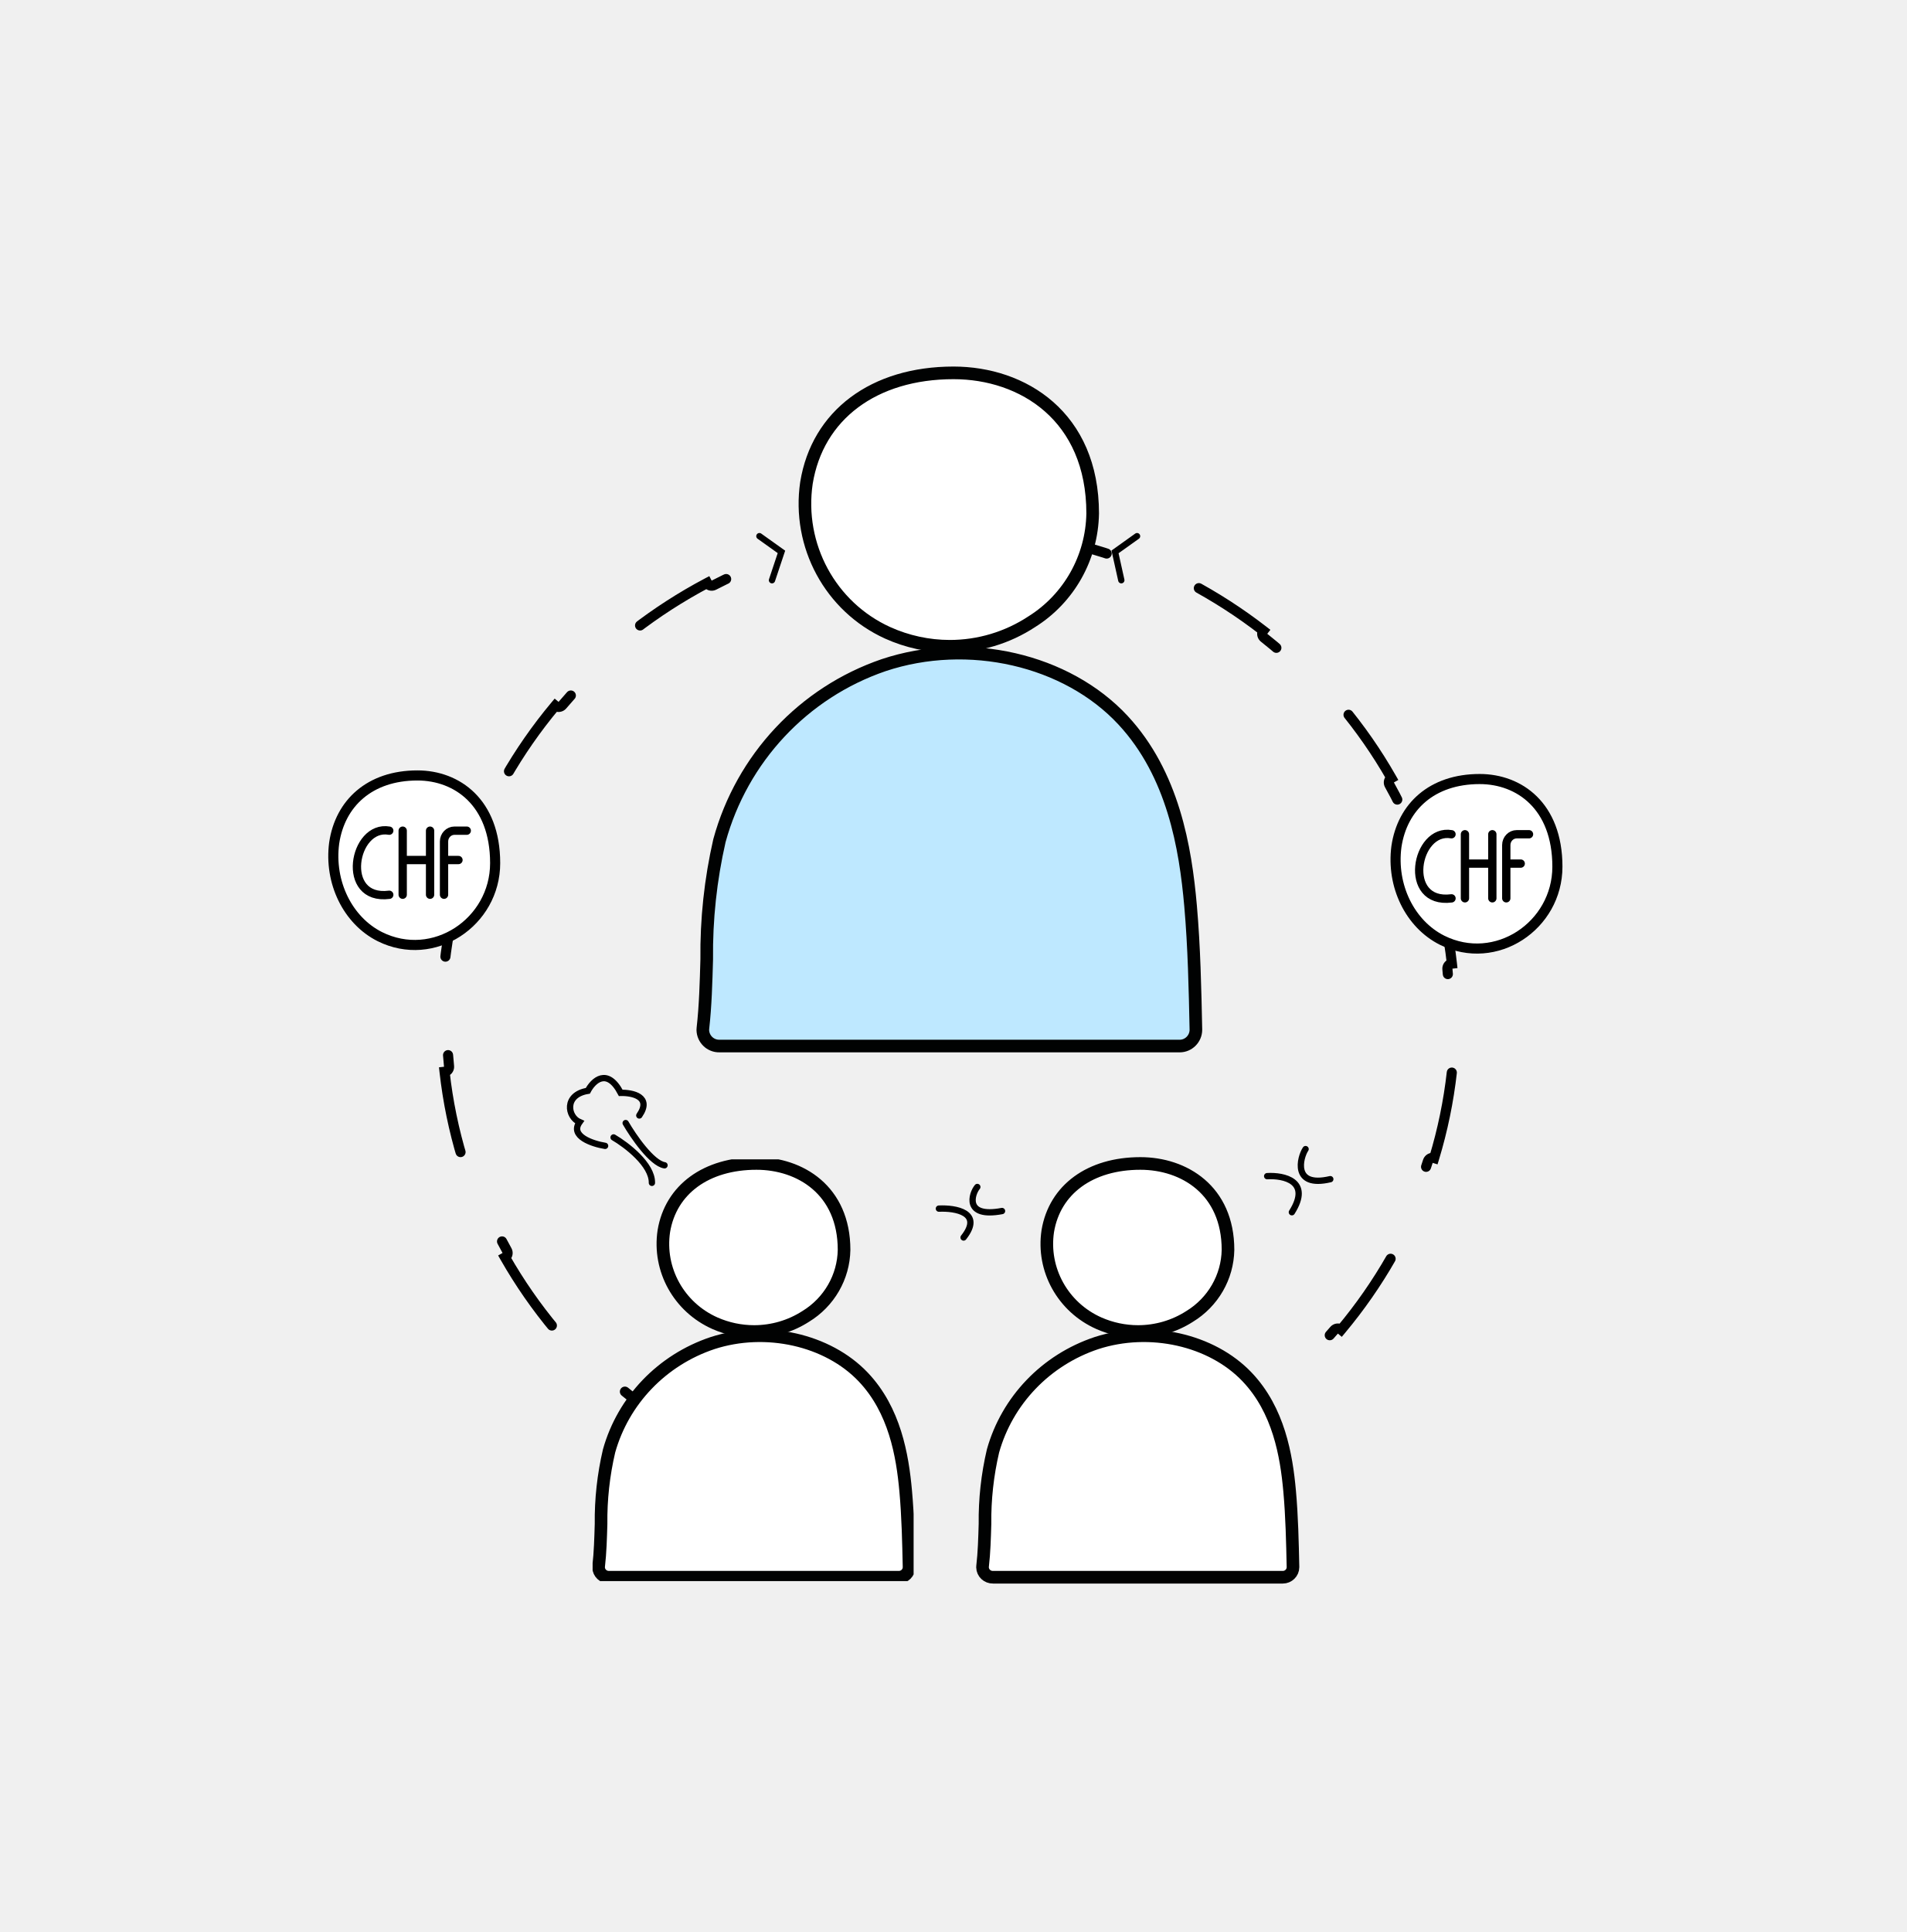
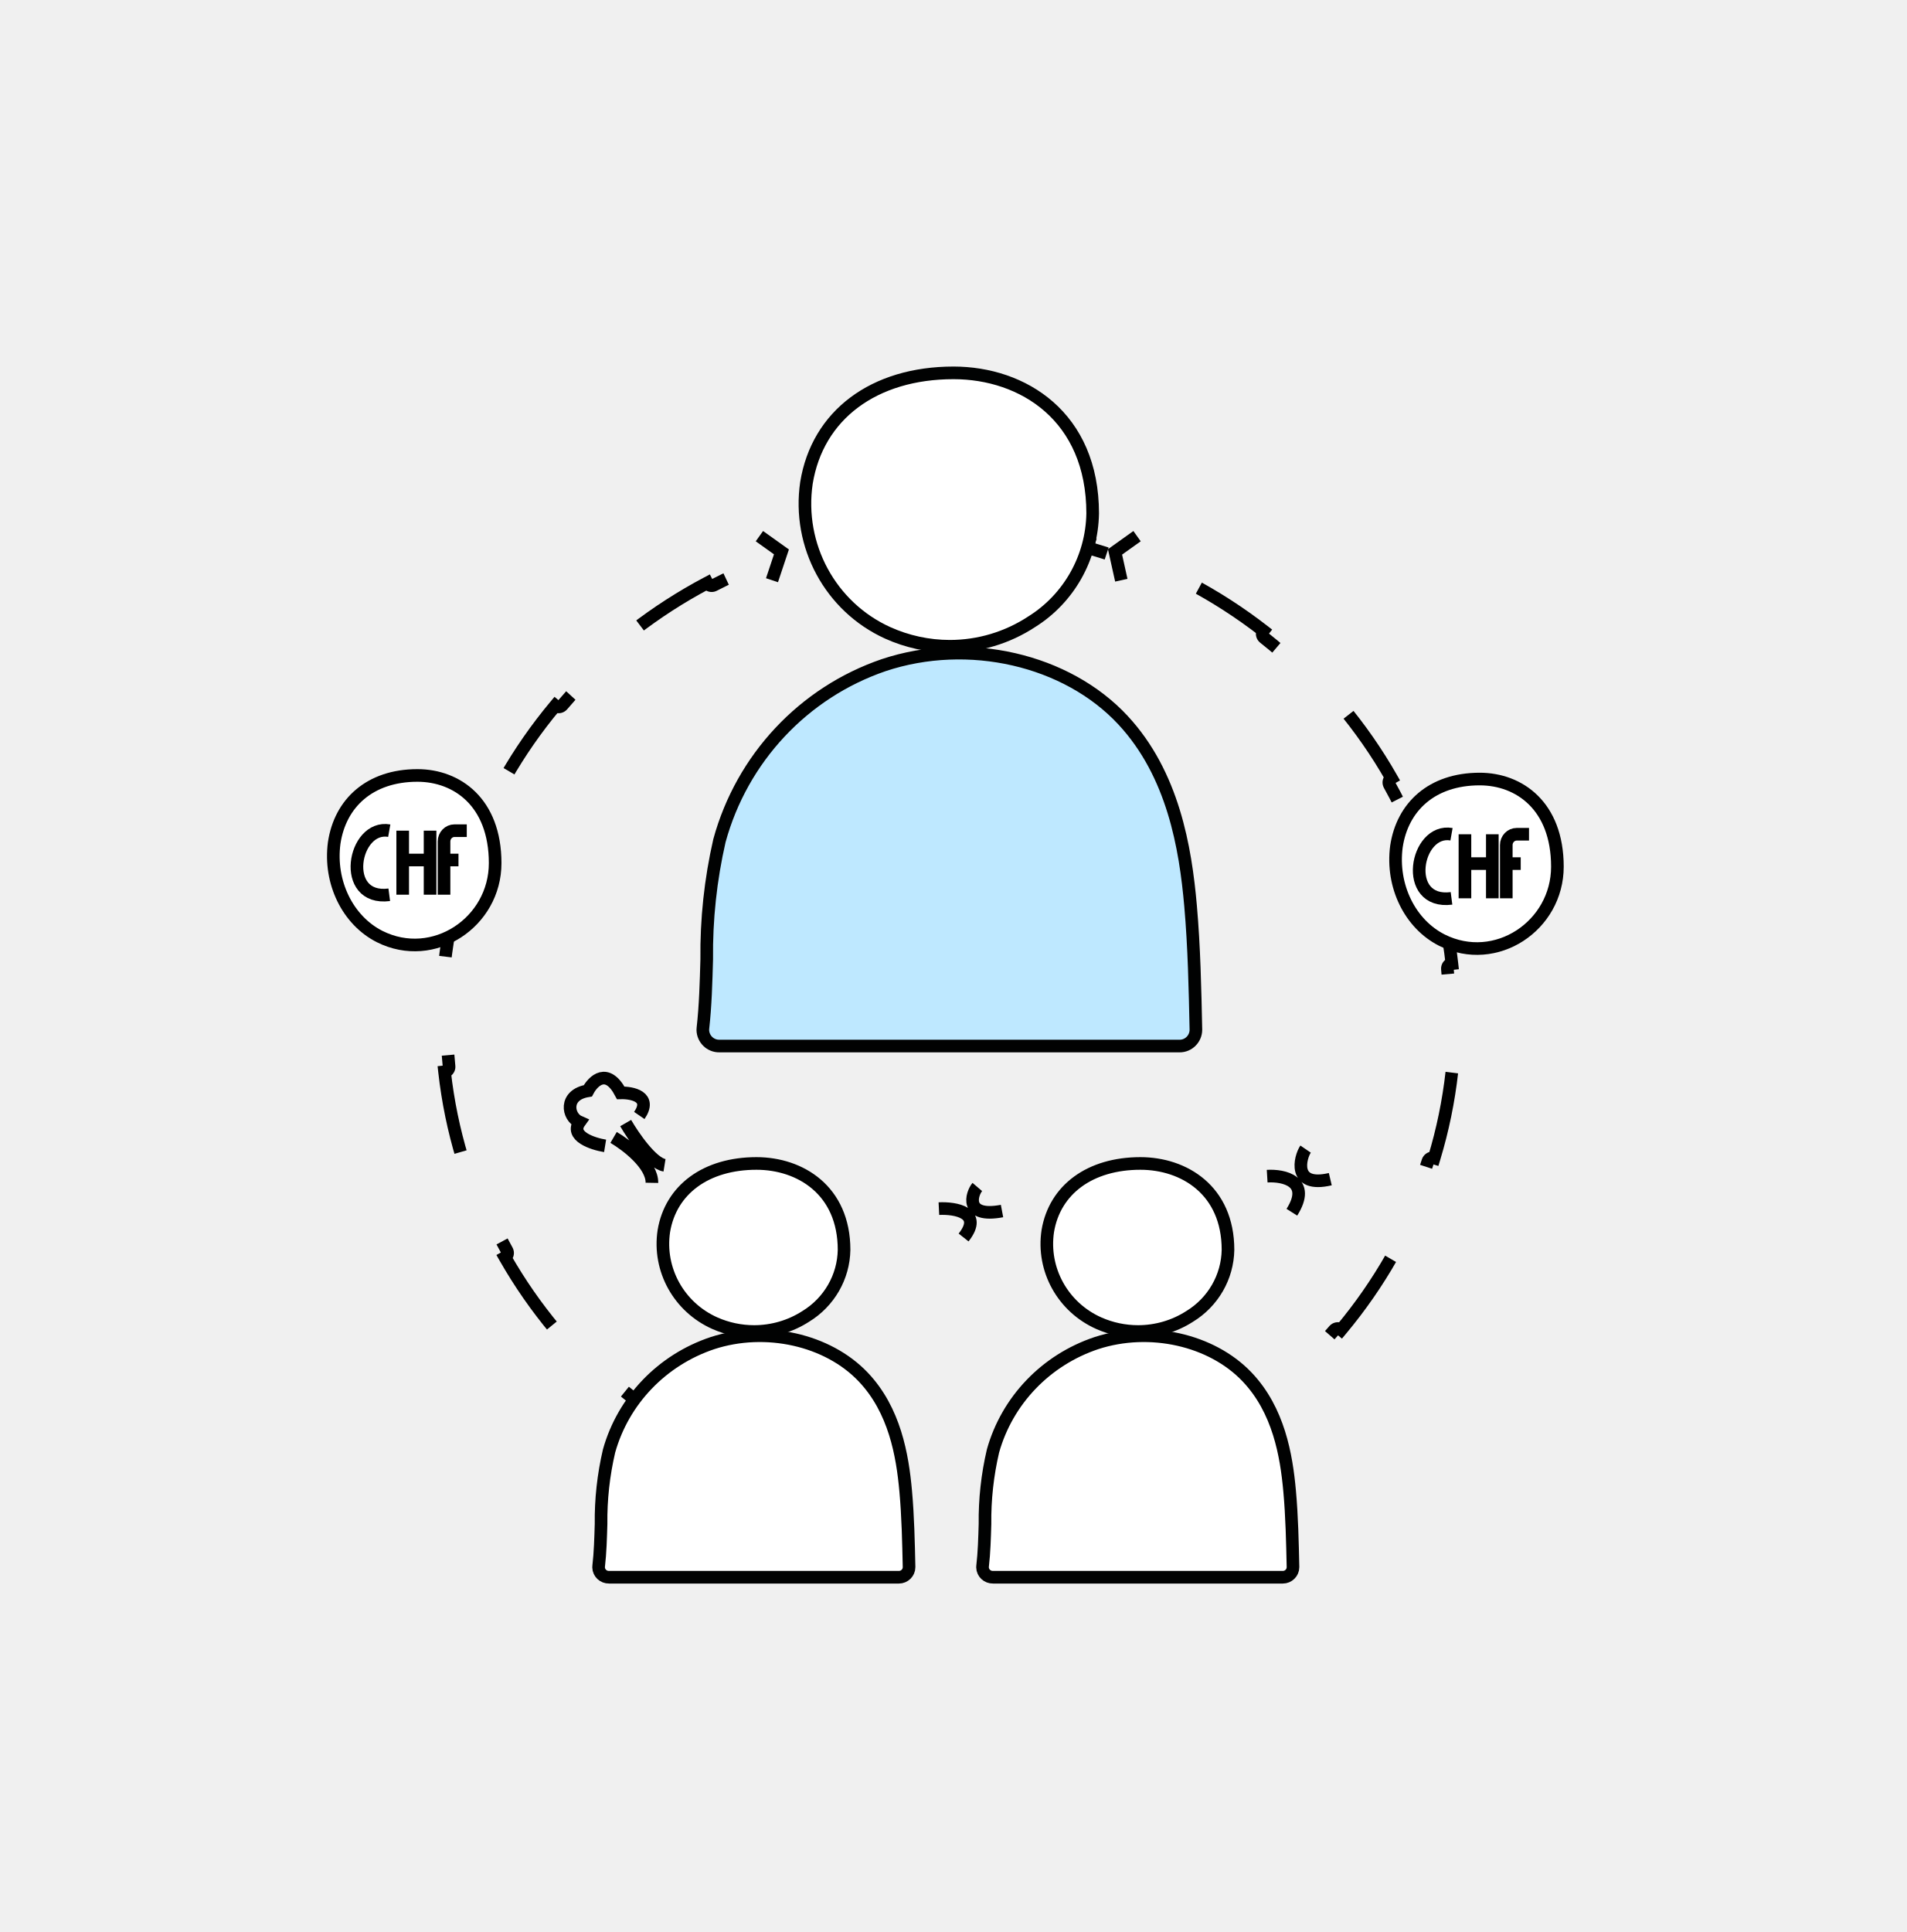
<svg xmlns="http://www.w3.org/2000/svg" width="151" height="153" viewBox="0 0 151 153" fill="none">
-   <path d="M113.592 69.482C114.259 71.684 114.734 73.967 114.996 76.312C114.777 76.336 114.618 76.531 114.64 76.75C114.768 78.015 114.833 79.298 114.833 80.596C114.833 81.894 114.768 83.176 114.64 84.441C114.618 84.66 114.777 84.856 114.996 84.879C114.734 87.224 114.259 89.507 113.592 91.709C113.382 91.644 113.158 91.761 113.092 91.972C112.316 94.439 111.293 96.802 110.052 99.033C109.945 99.226 110.013 99.468 110.205 99.576C109.051 101.602 107.717 103.518 106.225 105.303C106.057 105.161 105.806 105.181 105.663 105.349C103.999 107.299 102.143 109.087 100.123 110.685C99.95 110.822 99.92 111.073 100.056 111.246C98.225 112.665 96.265 113.931 94.195 115.025C94.093 114.83 93.853 114.754 93.657 114.855C91.396 116.021 89.005 116.981 86.512 117.708C86.3 117.77 86.179 117.991 86.239 118.202C84.028 118.824 81.738 119.265 79.388 119.508C79.367 119.289 79.172 119.129 78.953 119.149C77.686 119.268 76.402 119.329 75.103 119.329C73.804 119.329 72.52 119.268 71.254 119.149C71.034 119.129 70.84 119.289 70.818 119.508C68.468 119.265 66.178 118.824 63.967 118.202C64.028 117.991 63.906 117.77 63.694 117.708C61.201 116.981 58.81 116.021 56.549 114.855C56.354 114.754 56.113 114.83 56.011 115.025C53.941 113.931 51.981 112.665 50.15 111.246C50.286 111.073 50.256 110.822 50.084 110.685C48.063 109.087 46.207 107.299 44.544 105.349C44.401 105.181 44.149 105.161 43.981 105.303C42.489 103.518 41.156 101.602 40.001 99.576C40.193 99.468 40.261 99.226 40.154 99.033C38.913 96.802 37.891 94.439 37.114 91.972C37.048 91.761 36.825 91.644 36.614 91.709C35.947 89.507 35.473 87.224 35.211 84.879C35.429 84.856 35.589 84.66 35.566 84.441C35.439 83.176 35.373 81.894 35.373 80.596C35.373 79.298 35.439 78.015 35.566 76.75C35.589 76.531 35.429 76.336 35.211 76.312C35.473 73.967 35.947 71.684 36.614 69.482C36.825 69.547 37.048 69.43 37.114 69.22C37.891 66.752 38.913 64.389 40.154 62.158C40.261 61.966 40.193 61.723 40.001 61.615C41.156 59.589 42.489 57.674 43.981 55.889C44.149 56.031 44.401 56.01 44.544 55.843C46.207 53.893 48.063 52.105 50.084 50.506C50.256 50.369 50.286 50.119 50.15 49.946C51.981 48.527 53.941 47.261 56.011 46.166C56.113 46.362 56.354 46.438 56.549 46.337C58.81 45.171 61.201 44.211 63.694 43.483C63.906 43.422 64.028 43.201 63.967 42.989C66.178 42.368 68.468 41.926 70.818 41.683C70.84 41.902 71.034 42.063 71.254 42.042C72.52 41.923 73.804 41.863 75.103 41.863C76.402 41.863 77.686 41.923 78.953 42.042C79.172 42.063 79.367 41.902 79.388 41.683C81.738 41.926 84.028 42.368 86.239 42.989C86.179 43.201 86.3 43.422 86.512 43.483C89.005 44.211 91.396 45.171 93.657 46.337C93.853 46.438 94.093 46.361 94.195 46.166C96.265 47.261 98.225 48.527 100.056 49.946C99.92 50.119 99.95 50.369 100.123 50.506C102.143 52.105 103.999 53.893 105.663 55.843C105.806 56.01 106.057 56.031 106.225 55.889C107.717 57.674 109.051 59.589 110.205 61.615C110.013 61.723 109.945 61.966 110.052 62.158C111.293 64.389 112.316 66.752 113.092 69.22C113.158 69.43 113.382 69.547 113.592 69.482Z" stroke="black" stroke-width="0.8" stroke-linecap="round" stroke-dasharray="8 8" />
-   <g clip-path="url(#clip0_772_20965)">
+   <path d="M113.592 69.482C114.259 71.684 114.734 73.967 114.996 76.312C114.777 76.336 114.618 76.531 114.64 76.75C114.768 78.015 114.833 79.298 114.833 80.596C114.833 81.894 114.768 83.176 114.64 84.441C114.618 84.66 114.777 84.856 114.996 84.879C114.734 87.224 114.259 89.507 113.592 91.709C113.382 91.644 113.158 91.761 113.092 91.972C112.316 94.439 111.293 96.802 110.052 99.033C109.945 99.226 110.013 99.468 110.205 99.576C109.051 101.602 107.717 103.518 106.225 105.303C106.057 105.161 105.806 105.181 105.663 105.349C103.999 107.299 102.143 109.087 100.123 110.685C99.95 110.822 99.92 111.073 100.056 111.246C98.225 112.665 96.265 113.931 94.195 115.025C94.093 114.83 93.853 114.754 93.657 114.855C91.396 116.021 89.005 116.981 86.512 117.708C86.3 117.77 86.179 117.991 86.239 118.202C84.028 118.824 81.738 119.265 79.388 119.508C79.367 119.289 79.172 119.129 78.953 119.149C77.686 119.268 76.402 119.329 75.103 119.329C73.804 119.329 72.52 119.268 71.254 119.149C71.034 119.129 70.84 119.289 70.818 119.508C68.468 119.265 66.178 118.824 63.967 118.202C64.028 117.991 63.906 117.77 63.694 117.708C61.201 116.981 58.81 116.021 56.549 114.855C56.354 114.754 56.113 114.83 56.011 115.025C53.941 113.931 51.981 112.665 50.15 111.246C50.286 111.073 50.256 110.822 50.084 110.685C48.063 109.087 46.207 107.299 44.544 105.349C44.401 105.181 44.149 105.161 43.981 105.303C42.489 103.518 41.156 101.602 40.001 99.576C40.193 99.468 40.261 99.226 40.154 99.033C38.913 96.802 37.891 94.439 37.114 91.972C37.048 91.761 36.825 91.644 36.614 91.709C35.947 89.507 35.473 87.224 35.211 84.879C35.429 84.856 35.589 84.66 35.566 84.441C35.439 83.176 35.373 81.894 35.373 80.596C35.373 79.298 35.439 78.015 35.566 76.75C35.589 76.531 35.429 76.336 35.211 76.312C35.473 73.967 35.947 71.684 36.614 69.482C36.825 69.547 37.048 69.43 37.114 69.22C37.891 66.752 38.913 64.389 40.154 62.158C40.261 61.966 40.193 61.723 40.001 61.615C41.156 59.589 42.489 57.674 43.981 55.889C44.149 56.031 44.401 56.01 44.544 55.843C46.207 53.893 48.063 52.105 50.084 50.506C50.256 50.369 50.286 50.119 50.15 49.946C51.981 48.527 53.941 47.261 56.011 46.166C56.113 46.362 56.354 46.438 56.549 46.337C58.81 45.171 61.201 44.211 63.694 43.483C63.906 43.422 64.028 43.201 63.967 42.989C66.178 42.368 68.468 41.926 70.818 41.683C70.84 41.902 71.034 42.063 71.254 42.042C72.52 41.923 73.804 41.863 75.103 41.863C76.402 41.863 77.686 41.923 78.953 42.042C79.172 42.063 79.367 41.902 79.388 41.683C81.738 41.926 84.028 42.368 86.239 42.989C86.179 43.201 86.3 43.422 86.512 43.483C89.005 44.211 91.396 45.171 93.657 46.337C93.853 46.438 94.093 46.361 94.195 46.166C96.265 47.261 98.225 48.527 100.056 49.946C99.92 50.119 99.95 50.369 100.123 50.506C102.143 52.105 103.999 53.893 105.663 55.843C105.806 56.01 106.057 56.031 106.225 55.889C107.717 57.674 109.051 59.589 110.205 61.615C110.013 61.723 109.945 61.966 110.052 62.158C111.293 64.389 112.316 66.752 113.092 69.22C113.158 69.43 113.382 69.547 113.592 69.482Z" stroke="black" strokeWidth="0.8" strokeLinecap="round" stroke-dasharray="8 8" />
+   <g clipPath="url(#clip0_772_20965)">
    <path d="M75.579 29.41C68.812 29.41 64.506 32.998 63.66 38.175C62.921 43.208 65.586 48.123 70.187 50.211C77.937 53.7 86.757 48.335 86.757 40.707C86.757 32.944 81.278 29.41 75.579 29.41Z" fill="white" />
    <path d="M75.227 51.18C73.529 51.178 71.851 50.815 70.303 50.115C65.769 48.053 63.144 43.204 63.874 38.243C64.747 32.865 69.215 29.528 75.524 29.528C81.009 29.528 86.544 32.968 86.544 40.66C86.486 44.162 84.667 47.393 81.715 49.238C79.786 50.506 77.531 51.18 75.227 51.18Z" stroke="#010202" stroke-miterlimit="10" />
    <path d="M55.848 83.02C56.434 77.593 55.839 72.017 57.201 66.724C58.885 60.069 63.697 54.668 70.081 52.272C76.465 50.046 84.216 51.695 88.673 56.719C92.376 60.898 93.527 66.688 93.993 72.22C94.292 75.812 94.364 79.417 94.435 83.019L55.848 83.02Z" fill="#bee8ff" />
    <path d="M93.4 82.838H56.98C56.27 82.852 55.682 82.284 55.665 81.569C55.665 81.523 55.668 81.477 55.673 81.431C55.876 79.644 55.923 77.782 55.975 75.981C55.939 72.815 56.277 69.656 56.983 66.571C58.768 60.053 63.638 54.848 69.988 52.675C76.692 50.441 84.488 52.231 88.948 57.035C92.92 61.311 93.893 67.136 94.297 71.733C94.585 75.016 94.652 78.335 94.72 81.546C94.718 82.262 94.14 82.841 93.43 82.839H93.4V82.838Z" stroke="#010202" stroke-miterlimit="10" />
-     <path d="M90.059 42.46L88.314 43.706L88.812 45.949" stroke="black" stroke-width="0.5" stroke-linecap="round" />
-     <path d="M60.148 42.46L61.893 43.706L61.145 45.949" stroke="black" stroke-width="0.5" stroke-linecap="round" />
+     <path d="M90.059 42.46L88.314 43.706L88.812 45.949" stroke="black" strokeWidth="0.5" strokeLinecap="round" />
+     <path d="M60.148 42.46L61.893 43.706L61.145 45.949" stroke="black" strokeWidth="0.5" strokeLinecap="round" />
  </g>
-   <g clip-path="url(#clip1_772_20965)">
+   <g clipPath="url(#clip1_772_20965)">
    <path d="M59.949 92.064C55.688 92.064 52.977 94.27 52.444 97.452C51.98 100.546 53.657 103.567 56.554 104.85C61.434 106.995 66.987 103.697 66.987 99.008C66.987 94.237 63.537 92.064 59.949 92.064Z" fill="white" />
    <path d="M59.728 105.446C58.659 105.445 57.602 105.222 56.627 104.791C53.772 103.524 52.12 100.543 52.579 97.494C53.129 94.188 55.942 92.137 59.914 92.137C63.368 92.137 66.853 94.252 66.853 98.98C66.817 101.132 65.671 103.118 63.812 104.252C62.598 105.032 61.178 105.446 59.728 105.446Z" stroke="#010202" stroke-miterlimit="10" />
    <path d="M47.526 125.017C47.895 121.681 47.52 118.254 48.378 115C49.438 110.909 52.468 107.59 56.488 106.117C60.507 104.749 65.388 105.762 68.193 108.85C70.525 111.419 71.25 114.979 71.543 118.379C71.731 120.586 71.776 122.802 71.822 125.017L47.526 125.017Z" fill="white" />
    <path d="M71.17 124.905H48.239C47.791 124.914 47.422 124.565 47.411 124.125C47.411 124.097 47.412 124.069 47.416 124.04C47.543 122.942 47.573 121.797 47.606 120.69C47.583 118.745 47.796 116.802 48.24 114.906C49.364 110.9 52.431 107.701 56.429 106.365C60.65 104.992 65.558 106.092 68.367 109.045C70.868 111.673 71.48 115.254 71.734 118.08C71.916 120.097 71.958 122.137 72.001 124.111C71.999 124.551 71.636 124.907 71.188 124.906H71.17V124.905Z" stroke="#010202" stroke-miterlimit="10" />
  </g>
-   <path d="M114.213 74.456C111.686 73.185 110.19 70.168 110.602 67.046C110.838 65.451 111.55 64.12 112.657 63.186C113.763 62.252 115.291 61.694 117.196 61.694C118.777 61.694 120.31 62.236 121.446 63.358C122.579 64.475 123.352 66.202 123.352 68.636C123.352 73.319 118.472 76.581 114.213 74.456Z" fill="white" stroke="black" stroke-width="0.8" />
+   <path d="M114.213 74.456C111.686 73.185 110.19 70.168 110.602 67.046C110.838 65.451 111.55 64.12 112.657 63.186C113.763 62.252 115.291 61.694 117.196 61.694C118.777 61.694 120.31 62.236 121.446 63.358C122.579 64.475 123.352 66.202 123.352 68.636C123.352 73.319 118.472 76.581 114.213 74.456Z" fill="white" stroke="black" strokeWidth="0.8" />
  <path d="M90.358 92.064C86.097 92.064 83.386 94.27 82.853 97.452C82.388 100.546 84.066 103.567 86.963 104.85C91.843 106.995 97.396 103.697 97.396 99.008C97.396 94.237 93.946 92.064 90.358 92.064Z" fill="white" />
  <path d="M90.137 105.446C89.068 105.445 88.011 105.222 87.036 104.791C84.181 103.524 82.529 100.543 82.988 97.494C83.538 94.188 86.351 92.137 90.323 92.137C93.777 92.137 97.262 94.252 97.262 98.98C97.225 101.132 96.08 103.118 94.221 104.252C93.007 105.032 91.587 105.446 90.137 105.446Z" stroke="#010202" stroke-miterlimit="10" />
  <path d="M77.935 125.017C78.304 121.681 77.929 118.254 78.787 115C79.847 110.909 82.877 107.59 86.897 106.117C90.916 104.749 95.796 105.762 98.602 108.85C100.934 111.419 101.659 114.979 101.952 118.379C102.14 120.586 102.185 122.802 102.231 125.017L77.935 125.017Z" fill="white" />
  <path d="M101.579 124.905H78.648C78.2 124.914 77.831 124.565 77.82 124.125C77.82 124.097 77.821 124.069 77.824 124.04C77.952 122.942 77.982 121.797 78.015 120.69C77.992 118.745 78.205 116.802 78.649 114.906C79.773 110.9 82.84 107.701 86.838 106.365C91.059 104.992 95.967 106.092 98.775 109.045C101.277 111.673 101.889 115.254 102.143 118.08C102.325 120.097 102.367 122.137 102.41 124.111C102.408 124.551 102.045 124.907 101.597 124.906H101.579V124.905Z" stroke="#010202" stroke-miterlimit="10" />
-   <path d="M100.364 93.143C101.668 93.064 103.886 93.524 102.321 96M103.407 91C102.973 91.635 102.321 94.095 105.364 93.381" stroke="black" stroke-width="0.5" stroke-linecap="round" />
-   <path d="M74.364 95.714C75.668 95.651 77.886 96.019 76.32 98M77.407 94C76.973 94.508 76.32 96.476 79.364 95.905" stroke="black" stroke-width="0.5" stroke-linecap="round" />
-   <path d="M114.965 66.066C112.102 65.558 111.039 71.651 114.965 71.144M116.029 66.066V68.395M116.029 71.139V68.39M118.198 66.066V68.395M118.198 71.139V68.39M116.029 68.39H118.198M119.303 71.139V68.39M121.104 66.066H120.13C119.672 66.066 119.303 66.452 119.303 66.921V68.39M119.303 68.39H120.447" stroke="black" stroke-width="0.658" stroke-linecap="round" />
-   <path d="M30.079 74.172C27.552 72.901 26.056 69.885 26.468 66.763C26.704 65.167 27.416 63.836 28.523 62.903C29.63 61.969 31.157 61.41 33.062 61.41C34.643 61.41 36.176 61.953 37.312 63.074C38.445 64.192 39.218 65.919 39.218 68.353C39.218 73.036 34.338 76.297 30.079 74.172Z" fill="white" stroke="black" stroke-width="0.8" />
-   <path d="M30.831 65.783C27.968 65.275 26.904 71.368 30.831 70.86M31.895 65.783V68.112M31.895 70.855V68.107M34.063 65.783V68.112M34.063 70.855V68.107M31.895 68.107H34.063M35.169 70.855V68.107M36.97 65.783H35.996C35.538 65.783 35.169 66.169 35.169 66.637V68.107M35.169 68.107H36.313" stroke="black" stroke-width="0.658" stroke-linecap="round" />
-   <path d="M48.598 90.076C49.621 90.673 51.66 92.228 51.634 93.672M49.555 88.938C50.161 89.985 51.625 92.119 52.632 92.282M47.926 90.744C46.92 90.581 45.107 89.977 45.904 88.864C44.939 88.449 44.652 86.696 46.56 86.384C46.979 85.589 48.085 84.509 49.164 86.547C50.082 86.523 51.66 86.847 50.635 88.337" stroke="black" stroke-width="0.5" stroke-linecap="round" />
+   <path d="M100.364 93.143C101.668 93.064 103.886 93.524 102.321 96M103.407 91C102.973 91.635 102.321 94.095 105.364 93.381" stroke="black" strokeWidth="0.5" strokeLinecap="round" />
+   <path d="M74.364 95.714C75.668 95.651 77.886 96.019 76.32 98M77.407 94C76.973 94.508 76.32 96.476 79.364 95.905" stroke="black" strokeWidth="0.5" strokeLinecap="round" />
+   <path d="M114.965 66.066C112.102 65.558 111.039 71.651 114.965 71.144M116.029 66.066V68.395M116.029 71.139V68.39M118.198 66.066V68.395M118.198 71.139V68.39M116.029 68.39H118.198M119.303 71.139V68.39M121.104 66.066H120.13C119.672 66.066 119.303 66.452 119.303 66.921V68.39M119.303 68.39H120.447" stroke="black" strokeWidth="0.658" strokeLinecap="round" />
+   <path d="M30.079 74.172C27.552 72.901 26.056 69.885 26.468 66.763C26.704 65.167 27.416 63.836 28.523 62.903C29.63 61.969 31.157 61.41 33.062 61.41C34.643 61.41 36.176 61.953 37.312 63.074C38.445 64.192 39.218 65.919 39.218 68.353C39.218 73.036 34.338 76.297 30.079 74.172Z" fill="white" stroke="black" strokeWidth="0.8" />
+   <path d="M30.831 65.783C27.968 65.275 26.904 71.368 30.831 70.86M31.895 65.783V68.112M31.895 70.855V68.107M34.063 65.783V68.112M34.063 70.855V68.107M31.895 68.107H34.063M35.169 70.855V68.107M36.97 65.783H35.996C35.538 65.783 35.169 66.169 35.169 66.637V68.107M35.169 68.107H36.313" stroke="black" strokeWidth="0.658" strokeLinecap="round" />
+   <path d="M48.598 90.076C49.621 90.673 51.66 92.228 51.634 93.672M49.555 88.938C50.161 89.985 51.625 92.119 52.632 92.282M47.926 90.744C46.92 90.581 45.107 89.977 45.904 88.864C44.939 88.449 44.652 86.696 46.56 86.384C46.979 85.589 48.085 84.509 49.164 86.547C50.082 86.523 51.66 86.847 50.635 88.337" stroke="black" strokeWidth="0.5" strokeLinecap="round" />
  <defs>
    <clipPath id="clip0_772_20965">
      <rect width="40.379" height="54.337" fill="white" transform="translate(54.9136 29)" />
    </clipPath>
    <clipPath id="clip1_772_20965">
      <rect width="25.424" height="33.4" fill="white" transform="translate(46.9375 91.8123)" />
    </clipPath>
  </defs>
</svg>
